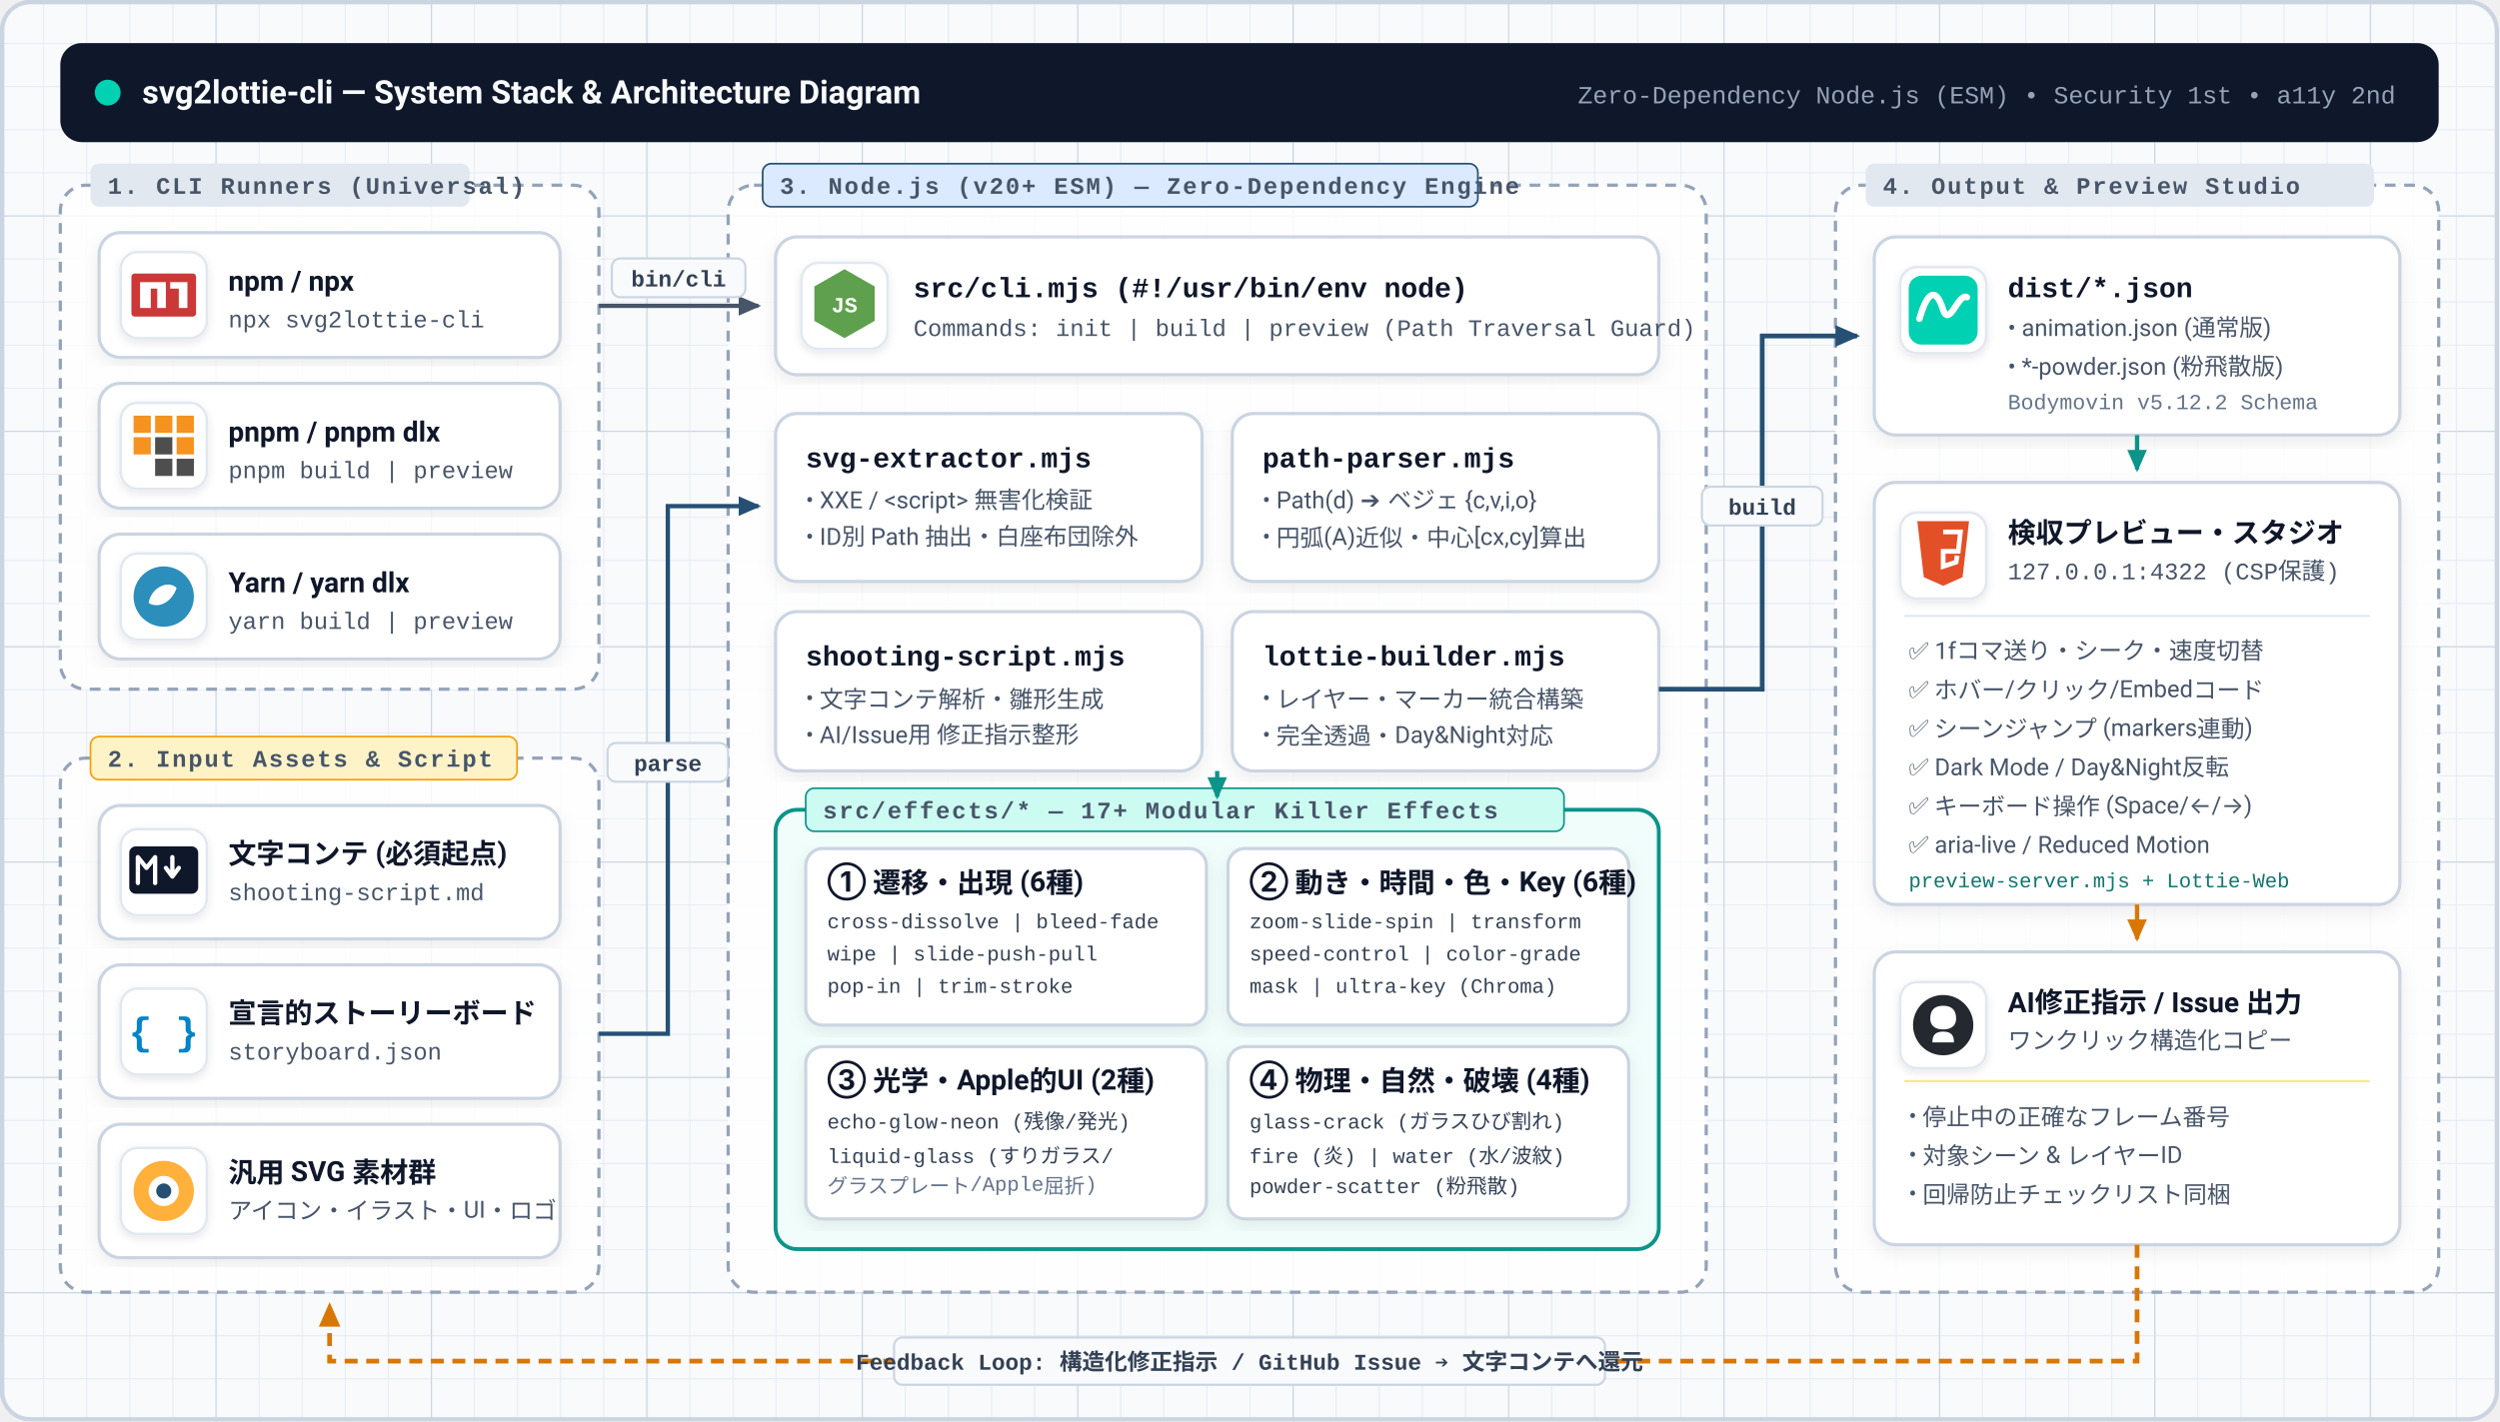
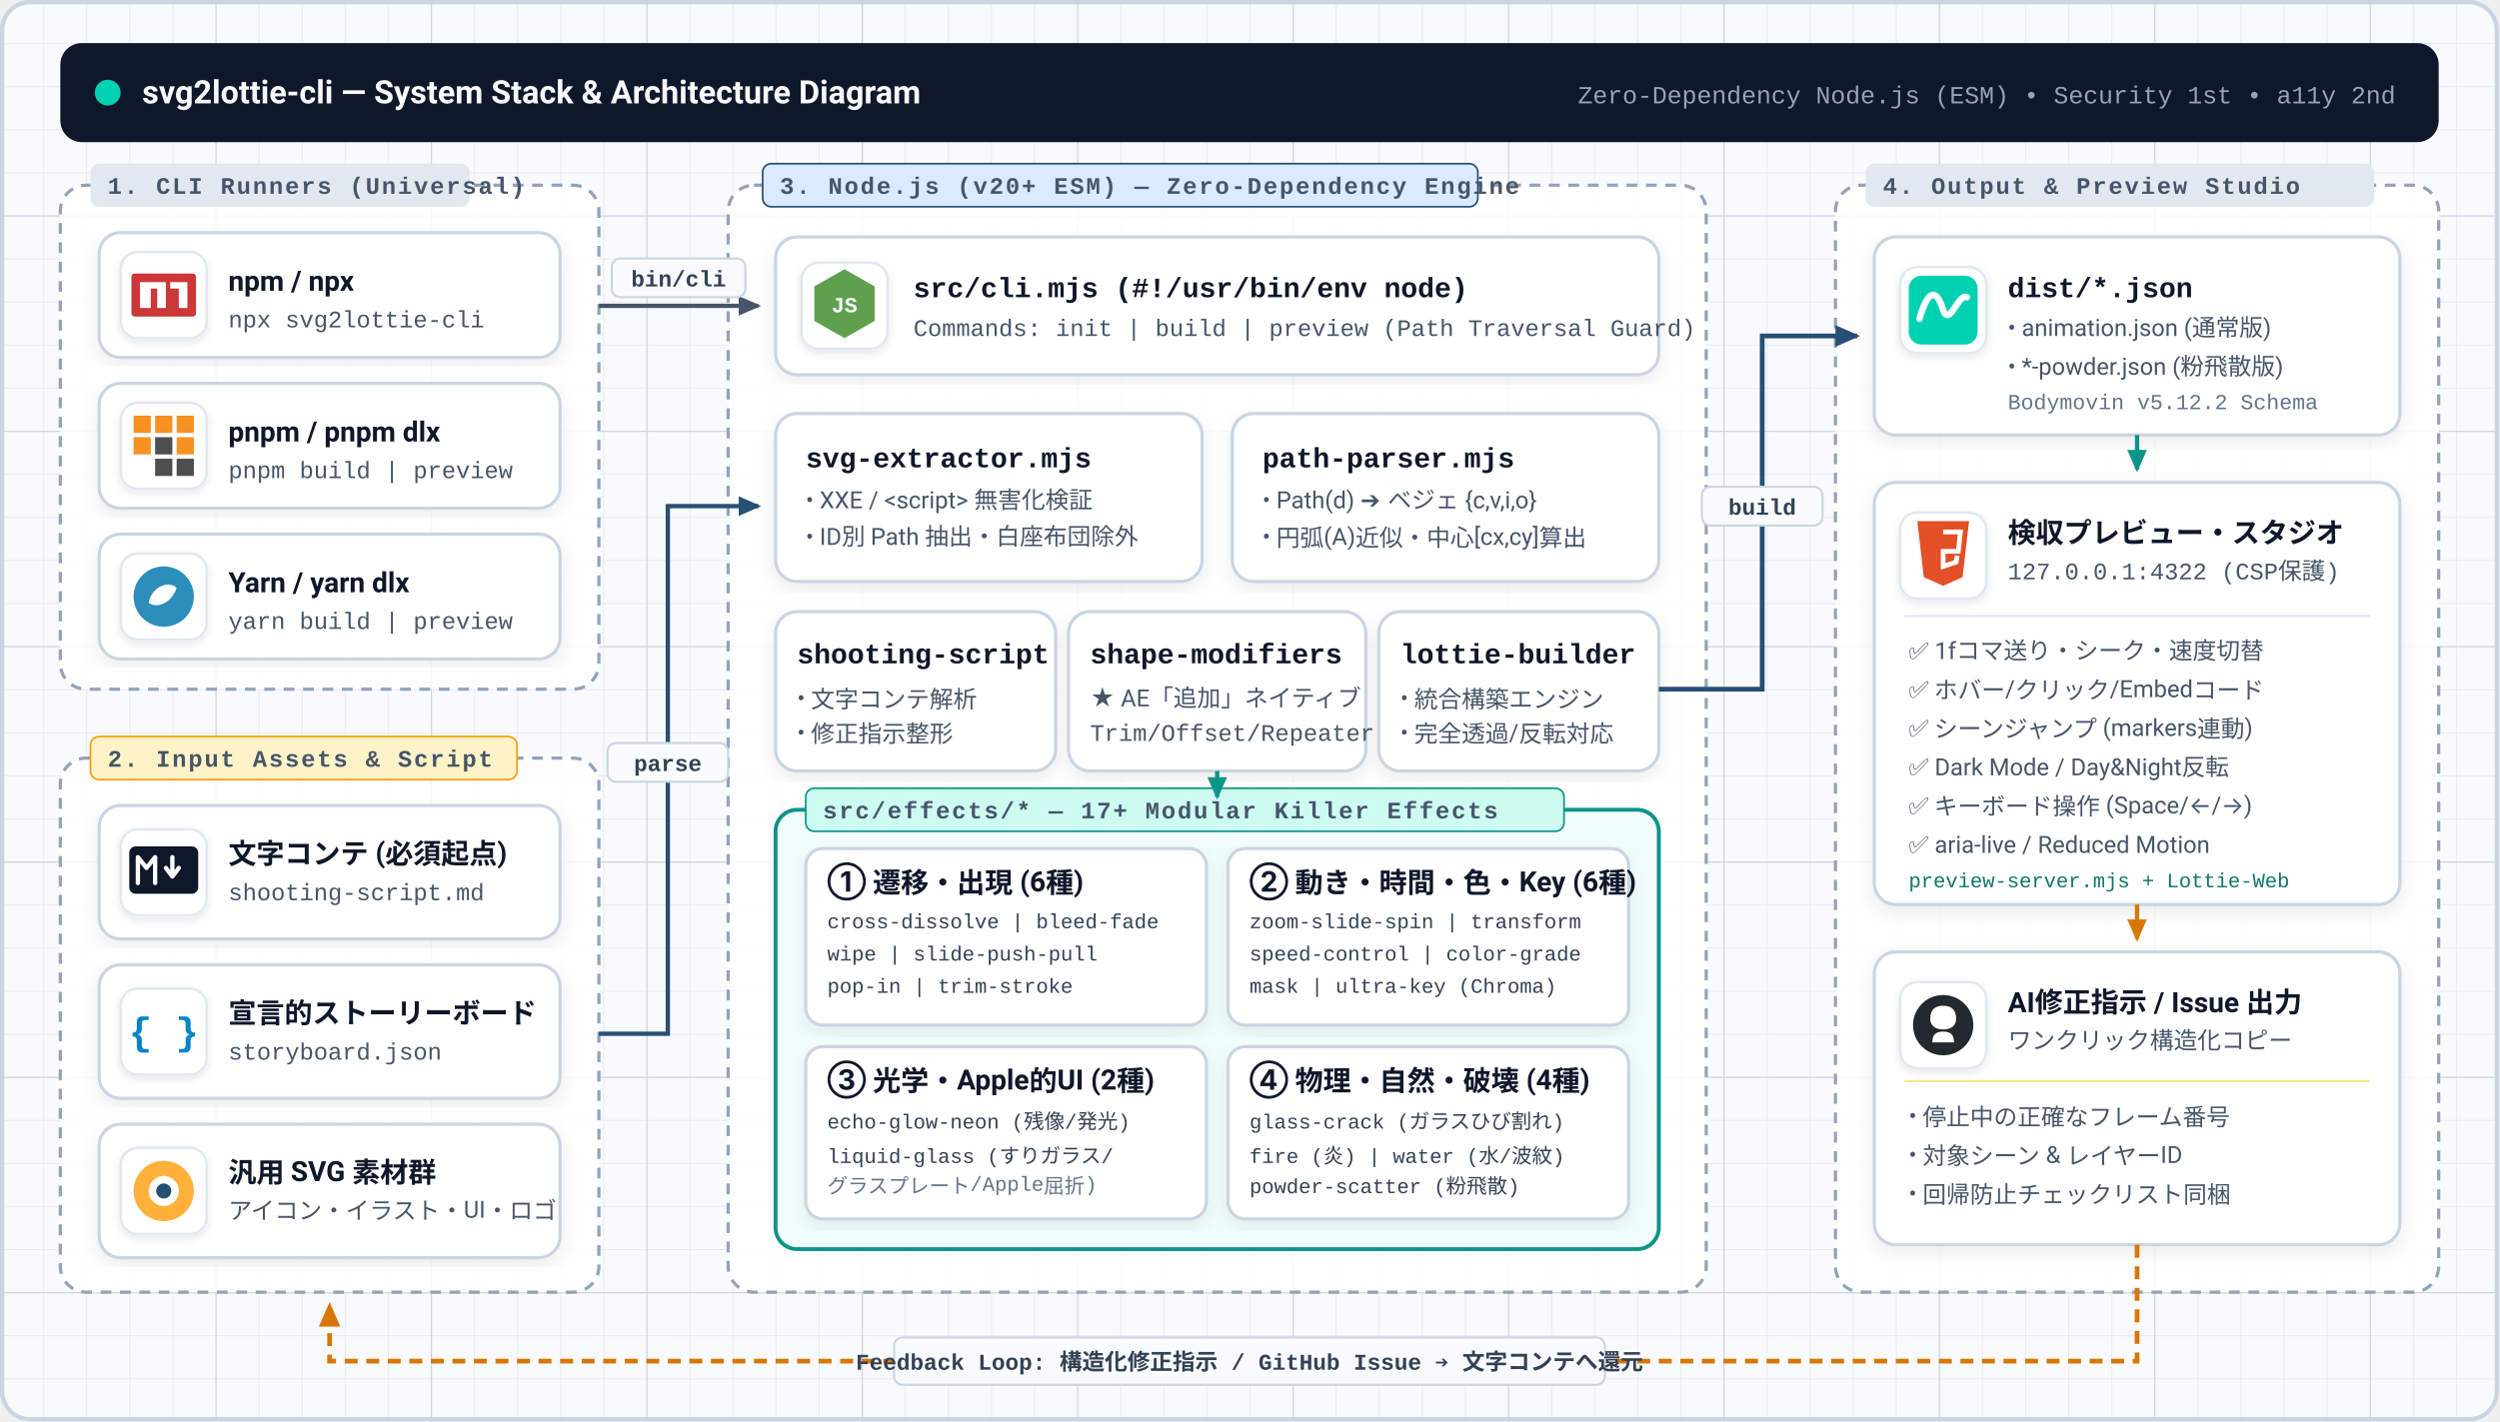
<svg xmlns="http://www.w3.org/2000/svg" viewBox="0 0 1160 660" width="100%" height="100%" role="img" aria-labelledby="stack-title stack-desc">
  <defs>
    <pattern id="small-grid" width="20" height="20" patternUnits="userSpaceOnUse">
      <path d="M 20 0 L 0 0 0 20" fill="none" stroke="#e2e8f0" stroke-width="0.7" />
    </pattern>
    <pattern id="large-grid" width="100" height="100" patternUnits="userSpaceOnUse">
      <rect width="100" height="100" fill="url(#small-grid)" />
      <path d="M 100 0 L 0 0 0 100" fill="none" stroke="#cbd5e1" stroke-width="1.1" />
    </pattern>
    <filter id="card-shadow" x="-5%" y="-5%" width="110%" height="112%">
      <feDropShadow dx="0" dy="3" stdDeviation="4" flood-color="#0f172a" flood-opacity="0.07" />
    </filter>
    <filter id="tile-shadow" x="-10%" y="-10%" width="120%" height="125%">
      <feDropShadow dx="0" dy="1.5" stdDeviation="2" flood-color="#0f172a" flood-opacity="0.1" />
    </filter>
    <marker id="arrow-slate" viewBox="0 0 10 10" refX="7" refY="5" markerWidth="6.5" markerHeight="6.5" orient="auto-start-reverse">
      <path d="M 0 1.5 L 8 5 L 0 8.5 z" fill="#475569" />
    </marker>
    <marker id="arrow-indigo" viewBox="0 0 10 10" refX="7" refY="5" markerWidth="6.5" markerHeight="6.5" orient="auto-start-reverse">
      <path d="M 0 1.5 L 8 5 L 0 8.5 z" fill="#264f74" />
    </marker>
    <marker id="arrow-teal" viewBox="0 0 10 10" refX="7" refY="5" markerWidth="6.5" markerHeight="6.5" orient="auto-start-reverse">
      <path d="M 0 1.5 L 8 5 L 0 8.5 z" fill="#0d9488" />
    </marker>
    <marker id="arrow-amber" viewBox="0 0 10 10" refX="7" refY="5" markerWidth="6.5" markerHeight="6.5" orient="auto-start-reverse">
      <path d="M 0 1.5 L 8 5 L 0 8.5 z" fill="#d97706" />
    </marker>
    <style>
      .font-sans { font-family: -apple-system, BlinkMacSystemFont, "Segoe UI", Roboto, "Hiragino Sans", "Noto Sans JP", sans-serif; }
      .font-mono { font-family: "SFMono-Regular", Consolas, "Liberation Mono", Menlo, monospace; }
      .group-box { fill: rgba(255, 255, 255, 0.84); stroke: #94a3b8; stroke-width: 1.5; stroke-dasharray: 5 4; }
      .group-header { font-size: 11px; font-weight: 700; letter-spacing: 0.08em; fill: #475569; text-transform: uppercase; }
      .node-card { fill: #ffffff; stroke: #cbd5e1; stroke-width: 1.5; filter: url(#card-shadow); }
      .node-title { font-size: 13px; font-weight: 700; fill: #0f172a; }
      .node-sub { font-size: 11px; fill: #475569; }
      .logo-tile { fill: #ffffff; stroke: #e2e8f0; stroke-width: 1.2; filter: url(#tile-shadow); }
      .edge-label-bg { fill: #f8fafc; stroke: #cbd5e1; stroke-width: 1; rx: 4; }
      .edge-label { font-size: 10.5px; font-weight: 600; fill: #334155; }
    </style>
  </defs>
  <rect width="1160" height="660" rx="14" fill="#f8fafc" />
  <rect width="1160" height="660" rx="14" fill="url(#large-grid)" />
  <rect x="1" y="1" width="1158" height="658" rx="13" fill="none" stroke="#cbd5e1" stroke-width="2" />
  <g transform="translate(28, 20)">
    <rect width="1104" height="46" rx="10" fill="#0f172a" />
    <circle cx="22" cy="23" r="6" fill="#00d1b2" />
    <text x="38" y="28" class="font-sans" font-size="15" font-weight="700" fill="#f8fafc">svg2lottie-cli — System Stack &amp; Architecture Diagram</text>
    <text x="1084" y="28" text-anchor="end" class="font-mono" font-size="11.5" fill="#94a3b8">Zero-Dependency Node.js (ESM) • Security 1st • a11y 2nd</text>
  </g>
  <g transform="translate(28, 86)">
    <rect width="250" height="234" rx="12" class="group-box" />
    <rect x="14" y="-10" width="176" height="20" rx="4" fill="#e2e8f0" />
    <text x="22" y="4" class="font-mono group-header">1. CLI Runners (Universal)</text>
    <g transform="translate(18, 22)">
      <rect width="214" height="58" rx="10" class="node-card" />
      <rect x="10" y="9" width="40" height="40" rx="8" class="logo-tile" />
      <rect x="15" y="19" width="30" height="20" fill="#CB3837" rx="1.5" />
      <path d="M19 23 H31 V35 H27 V26 H24 V35 H19 Z M33 23 H41 V35 H37 V26 H33 Z" fill="#ffffff" />
      <text x="60" y="27" class="font-sans node-title">npm / npx</text>
      <text x="60" y="44" class="font-mono node-sub">npx svg2lottie-cli</text>
    </g>
    <g transform="translate(18, 92)">
      <rect width="214" height="58" rx="10" class="node-card" />
      <rect x="10" y="9" width="40" height="40" rx="8" class="logo-tile" />
      <rect x="16" y="15" width="8" height="8" fill="#F69220" />
      <rect x="26" y="15" width="8" height="8" fill="#F69220" />
      <rect x="36" y="15" width="8" height="8" fill="#F69220" />
      <rect x="16" y="25" width="8" height="8" fill="#F69220" />
      <rect x="26" y="25" width="8" height="8" fill="#4E4E4E" />
      <rect x="36" y="25" width="8" height="8" fill="#F69220" />
      <rect x="26" y="35" width="8" height="8" fill="#4E4E4E" />
      <rect x="36" y="35" width="8" height="8" fill="#4E4E4E" />
      <text x="60" y="27" class="font-sans node-title">pnpm / pnpm dlx</text>
      <text x="60" y="44" class="font-mono node-sub">pnpm build | preview</text>
    </g>
    <g transform="translate(18, 162)">
      <rect width="214" height="58" rx="10" class="node-card" />
      <rect x="10" y="9" width="40" height="40" rx="8" class="logo-tile" />
      <circle cx="30" cy="29" r="14" fill="#2C8EBB" />
      <path d="M23 32 C24 25, 32 21, 36 25 C34 31, 28 35, 23 32 Z" fill="#ffffff" />
      <text x="60" y="27" class="font-sans node-title">Yarn / yarn dlx</text>
      <text x="60" y="44" class="font-mono node-sub">yarn build | preview</text>
    </g>
  </g>
  <g transform="translate(28, 352)">
    <rect width="250" height="248" rx="12" class="group-box" />
    <rect x="14" y="-10" width="198" height="20" rx="4" fill="#fef3c7" stroke="#f59e0b" stroke-width="0.8" />
    <text x="22" y="4" class="font-mono group-header" fill="#92400e">2. Input Assets &amp; Script</text>
    <g transform="translate(18, 22)">
      <rect width="214" height="62" rx="10" class="node-card" stroke="#f59e0b" />
      <rect x="10" y="11" width="40" height="40" rx="8" class="logo-tile" />
      <rect x="14" y="19" width="32" height="22" rx="3" fill="#0f172a" />
      <path d="M18 36 V24 L22 29 L26 24 V36 M34 24 V32 M31 29 L34 33 L37 29" stroke="#ffffff" stroke-width="2" fill="none" stroke-linecap="round" stroke-linejoin="round" />
      <text x="60" y="27" class="font-sans node-title">文字コンテ (必須起点)</text>
      <text x="60" y="44" class="font-mono node-sub">shooting-script.md</text>
    </g>
    <g transform="translate(18, 96)">
      <rect width="214" height="62" rx="10" class="node-card" />
      <rect x="10" y="11" width="40" height="40" rx="8" class="logo-tile" />
      <text x="30" y="37" text-anchor="middle" class="font-mono" font-size="18" font-weight="800" fill="#0284c7">{ }</text>
      <text x="60" y="27" class="font-sans node-title">宣言的ストーリーボード</text>
      <text x="60" y="44" class="font-mono node-sub">storyboard.json</text>
    </g>
    <g transform="translate(18, 170)">
      <rect width="214" height="62" rx="10" class="node-card" />
      <rect x="10" y="11" width="40" height="40" rx="8" class="logo-tile" />
      <circle cx="30" cy="31" r="14" fill="#FFB13B" />
      <circle cx="30" cy="31" r="7" fill="#ffffff" />
      <circle cx="30" cy="31" r="3.5" fill="#264f74" />
      <text x="60" y="27" class="font-sans node-title">汎用 SVG 素材群</text>
      <text x="60" y="44" class="font-sans node-sub">アイコン・イラスト・UI・ロゴ</text>
    </g>
  </g>
  <g transform="translate(338, 86)">
    <rect width="454" height="514" rx="12" class="group-box" stroke="#264f74" />
    <rect x="16" y="-10" width="332" height="20" rx="4" fill="#dbeafe" stroke="#264f74" stroke-width="0.8" />
    <text x="24" y="4" class="font-mono group-header" fill="#1e3a8a">3. Node.js (v20+ ESM) — Zero-Dependency Engine</text>
    <g transform="translate(22, 24)">
      <rect width="410" height="64" rx="10" class="node-card" />
      <rect x="12" y="12" width="40" height="40" rx="8" class="logo-tile" />
      <polygon points="32,15 46,23 46,39 32,47 18,39 18,23" fill="#5FA04E" />
      <text x="32" y="35" text-anchor="middle" class="font-mono" font-size="10" font-weight="800" fill="#ffffff">JS</text>
      <text x="64" y="28" class="font-mono node-title">src/cli.mjs (#!/usr/bin/env node)</text>
      <text x="64" y="46" class="font-mono node-sub">Commands: init | build | preview  (Path Traversal Guard)</text>
    </g>
    <g transform="translate(22, 106)">
      <rect width="198" height="78" rx="10" class="node-card" />
      <text x="14" y="25" class="font-mono node-title">svg-extractor.mjs</text>
      <text x="14" y="44" class="font-sans node-sub">• XXE / &lt;script&gt; 無害化検証</text>
      <text x="14" y="61" class="font-sans node-sub">• ID別 Path 抽出・白座布団除外</text>
    </g>
    <g transform="translate(234, 106)">
      <rect width="198" height="78" rx="10" class="node-card" />
      <text x="14" y="25" class="font-mono node-title">path-parser.mjs</text>
      <text x="14" y="44" class="font-sans node-sub">• Path(d) ➔ ベジェ {c,v,i,o}</text>
      <text x="14" y="61" class="font-sans node-sub">• 円弧(A)近似・中心[cx,cy]算出</text>
    </g>
    <g transform="translate(22, 198)">
-       <rect width="198" height="74" rx="10" class="node-card" />
-       <text x="14" y="25" class="font-mono node-title">shooting-script.mjs</text>
-       <text x="14" y="44" class="font-sans node-sub">• 文字コンテ解析・雛形生成</text>
-       <text x="14" y="61" class="font-sans node-sub">• AI/Issue用 修正指示整形</text>
-     </g>
-     <g transform="translate(234, 198)">
-       <rect width="198" height="74" rx="10" class="node-card" stroke="#264f74" stroke-width="2" />
-       <text x="14" y="25" class="font-mono node-title">lottie-builder.mjs</text>
-       <text x="14" y="44" class="font-sans node-sub">• レイヤー・マーカー統合構築</text>
-       <text x="14" y="61" class="font-sans node-sub">• 完全透過・Day&amp;Night対応</text>
+       <rect width="130" height="74" rx="10" class="node-card" />
+       <text x="10" y="24" class="font-mono node-title" font-size="11">shooting-script</text>
+       <text x="10" y="44" class="font-sans node-sub" font-size="10">• 文字コンテ解析</text>
+       <text x="10" y="60" class="font-sans node-sub" font-size="10">• 修正指示整形</text>
+     </g>
+     <g transform="translate(158, 198)">
+       <rect width="138" height="74" rx="10" class="node-card" stroke="#0284c7" stroke-width="1.8" />
+       <text x="10" y="24" class="font-mono node-title" font-size="11" fill="#0369a1">shape-modifiers</text>
+       <text x="10" y="44" class="font-sans node-sub" font-size="9.5">★ AE「追加」ネイティブ</text>
+       <text x="10" y="60" class="font-mono node-sub" font-size="9">Trim/Offset/Repeater...</text>
+     </g>
+     <g transform="translate(302, 198)">
+       <rect width="130" height="74" rx="10" class="node-card" stroke="#264f74" stroke-width="2" />
+       <text x="10" y="24" class="font-mono node-title" font-size="11">lottie-builder</text>
+       <text x="10" y="44" class="font-sans node-sub" font-size="10">• 統合構築エンジン</text>
+       <text x="10" y="60" class="font-sans node-sub" font-size="10">• 完全透過/反転対応</text>
    </g>
    <g transform="translate(22, 290)">
      <rect width="410" height="204" rx="10" fill="#f0fdfa" stroke="#0d9488" stroke-width="1.8" />
      <rect x="14" y="-10" width="352" height="20" rx="4" fill="#ccfbf1" stroke="#0d9488" stroke-width="0.8" />
      <text x="22" y="4" class="font-mono group-header" fill="#115e59">src/effects/* — 17+ Modular Killer Effects</text>
      <g transform="translate(14, 18)">
        <rect width="186" height="82" rx="8" class="node-card" />
        <text x="10" y="20" class="font-sans node-title" fill="#0f766e">① 遷移・出現 (6種)</text>
        <text x="10" y="37" class="font-mono" font-size="9.5" fill="#334155">cross-dissolve | bleed-fade</text>
        <text x="10" y="52" class="font-mono" font-size="9.5" fill="#334155">wipe | slide-push-pull</text>
        <text x="10" y="67" class="font-mono" font-size="9.5" fill="#334155">pop-in | trim-stroke</text>
      </g>
      <g transform="translate(210, 18)">
        <rect width="186" height="82" rx="8" class="node-card" />
        <text x="10" y="20" class="font-sans node-title" fill="#0f766e">② 動き・時間・色・Key (6種)</text>
        <text x="10" y="37" class="font-mono" font-size="9.5" fill="#334155">zoom-slide-spin | transform</text>
        <text x="10" y="52" class="font-mono" font-size="9.5" fill="#334155">speed-control | color-grade</text>
        <text x="10" y="67" class="font-mono" font-size="9.5" fill="#334155">mask | ultra-key (Chroma)</text>
      </g>
      <g transform="translate(14, 110)">
        <rect width="186" height="80" rx="8" class="node-card" />
        <text x="10" y="20" class="font-sans node-title" fill="#0f766e">③ 光学・Apple的UI (2種)</text>
        <text x="10" y="38" class="font-mono" font-size="9.5" fill="#334155">echo-glow-neon (残像/発光)</text>
        <text x="10" y="54" class="font-mono" font-size="9.5" fill="#334155">liquid-glass (すりガラス/</text>
        <text x="10" y="68" class="font-mono" font-size="9.5" fill="#64748b">グラスプレート/Apple屈折)</text>
      </g>
      <g transform="translate(210, 110)">
        <rect width="186" height="80" rx="8" class="node-card" />
        <text x="10" y="20" class="font-sans node-title" fill="#0f766e">④ 物理・自然・破壊 (4種)</text>
        <text x="10" y="38" class="font-mono" font-size="9.5" fill="#334155">glass-crack (ガラスひび割れ)</text>
        <text x="10" y="54" class="font-mono" font-size="9.5" fill="#334155">fire (炎) | water (水/波紋)</text>
        <text x="10" y="68" class="font-mono" font-size="9.5" fill="#334155">powder-scatter (粉飛散)</text>
      </g>
    </g>
  </g>
  <g transform="translate(852, 86)">
    <rect width="280" height="514" rx="12" class="group-box" />
    <rect x="14" y="-10" width="236" height="20" rx="4" fill="#e2e8f0" />
    <text x="22" y="4" class="font-mono group-header">4. Output &amp; Preview Studio</text>
    <g transform="translate(18, 24)">
      <rect width="244" height="92" rx="10" class="node-card" />
      <rect x="12" y="14" width="40" height="40" rx="8" class="logo-tile" />
      <rect x="16" y="18" width="32" height="32" rx="6" fill="#00D1B2" />
      <path d="M21 38 C25 24, 29 24, 32 34 C35 42, 39 26, 43 28" stroke="#ffffff" stroke-width="3" fill="none" stroke-linecap="round" />
      <text x="62" y="28" class="font-mono node-title">dist/*.json</text>
      <text x="62" y="46" class="font-sans node-sub">• animation.json (通常版)</text>
      <text x="62" y="64" class="font-sans node-sub">• *-powder.json (粉飛散版)</text>
      <text x="62" y="80" class="font-mono" font-size="10" fill="#64748b">Bodymovin v5.12.2 Schema</text>
    </g>
    <g transform="translate(18, 138)">
      <rect width="244" height="196" rx="10" class="node-card" stroke="#0d9488" stroke-width="1.8" />
      <rect x="12" y="14" width="40" height="40" rx="8" class="logo-tile" />
      <polygon points="20,18 44,18 41,44 32,48 23,44" fill="#E34F26" />
      <path d="M32 23 H40 L39 32 H32 V39 L38 37 L38.5 34" stroke="#ffffff" stroke-width="2.2" fill="none" />
      <text x="62" y="28" class="font-sans node-title">検収プレビュー・スタジオ</text>
      <text x="62" y="45" class="font-mono node-sub">127.0.0.1:4322 (CSP保護)</text>
      <line x1="14" y1="62" x2="230" y2="62" stroke="#e2e8f0" />
      <text x="16" y="82" class="font-sans node-sub">✅ 1fコマ送り・シーク・速度切替</text>
      <text x="16" y="100" class="font-sans node-sub">✅ ホバー/クリック/Embedコード</text>
      <text x="16" y="118" class="font-sans node-sub">✅ シーンジャンプ (markers連動)</text>
      <text x="16" y="136" class="font-sans node-sub">✅ Dark Mode / Day&amp;Night反転</text>
      <text x="16" y="154" class="font-sans node-sub">✅ キーボード操作 (Space/←/→)</text>
      <text x="16" y="172" class="font-sans node-sub">✅ aria-live / Reduced Motion</text>
      <text x="16" y="188" class="font-mono" font-size="9.5" fill="#0f766e">preview-server.mjs + Lottie-Web</text>
    </g>
    <g transform="translate(18, 356)">
      <rect width="244" height="136" rx="10" class="node-card" stroke="#f59e0b" stroke-width="1.8" />
      <rect x="12" y="14" width="40" height="40" rx="8" class="logo-tile" />
      <circle cx="32" cy="34" r="14" fill="#24292F" />
      <path d="M27 42 C27 39, 28 37, 32 37 C36 37, 37 39, 37 42 M26 31 C26 27, 28 25, 32 25 C36 25, 38 27, 38 31 C38 34, 36 36, 32 36 C28 36, 26 34, 26 31 Z" fill="#ffffff" />
      <text x="62" y="28" class="font-sans node-title">AI修正指示 / Issue 出力</text>
      <text x="62" y="45" class="font-mono node-sub">ワンクリック構造化コピー</text>
      <line x1="14" y1="60" x2="230" y2="60" stroke="#fde68a" />
      <text x="16" y="80" class="font-sans node-sub">• 停止中の正確なフレーム番号</text>
      <text x="16" y="98" class="font-sans node-sub">• 対象シーン &amp; レイヤーID</text>
      <text x="16" y="116" class="font-sans node-sub">• 回帰防止チェックリスト同梱</text>
    </g>
  </g>
  <path d="M 278 142 L 352 142" fill="none" stroke="#475569" stroke-width="2" marker-end="url(#arrow-slate)" />
  <rect x="284" y="120" width="62" height="18" class="edge-label-bg" />
  <text x="315" y="133" text-anchor="middle" class="font-mono edge-label">bin/cli</text>
  <path d="M 278 480 L 310 480 L 310 235 L 352 235" fill="none" stroke="#264f74" stroke-width="2" marker-end="url(#arrow-indigo)" />
  <rect x="282" y="345" width="56" height="18" class="edge-label-bg" />
  <text x="310" y="358" text-anchor="middle" class="font-mono edge-label">parse</text>
  <path d="M 565 358 L 565 370" fill="none" stroke="#0d9488" stroke-width="2" marker-end="url(#arrow-teal)" />
  <path d="M 770 320 L 818 320 L 818 156 L 862 156" fill="none" stroke="#264f74" stroke-width="2.2" marker-end="url(#arrow-indigo)" />
  <rect x="790" y="226" width="56" height="18" class="edge-label-bg" />
  <text x="818" y="239" text-anchor="middle" class="font-mono edge-label">build</text>
  <path d="M 992 202 L 992 218" fill="none" stroke="#0d9488" stroke-width="2" marker-end="url(#arrow-teal)" />
  <path d="M 992 420 L 992 436" fill="none" stroke="#d97706" stroke-width="2" marker-end="url(#arrow-amber)" />
  <path d="M 992 578 L 992 632 L 153 632 L 153 606" fill="none" stroke="#d97706" stroke-width="2.2" stroke-dasharray="6 4" marker-end="url(#arrow-amber)" />
  <rect x="415" y="621" width="330" height="22" class="edge-label-bg" stroke="#f59e0b" />
  <text x="580" y="636" text-anchor="middle" class="font-mono edge-label" fill="#b45309">Feedback Loop: 構造化修正指示 / GitHub Issue ➔ 文字コンテへ還元</text>
</svg>
